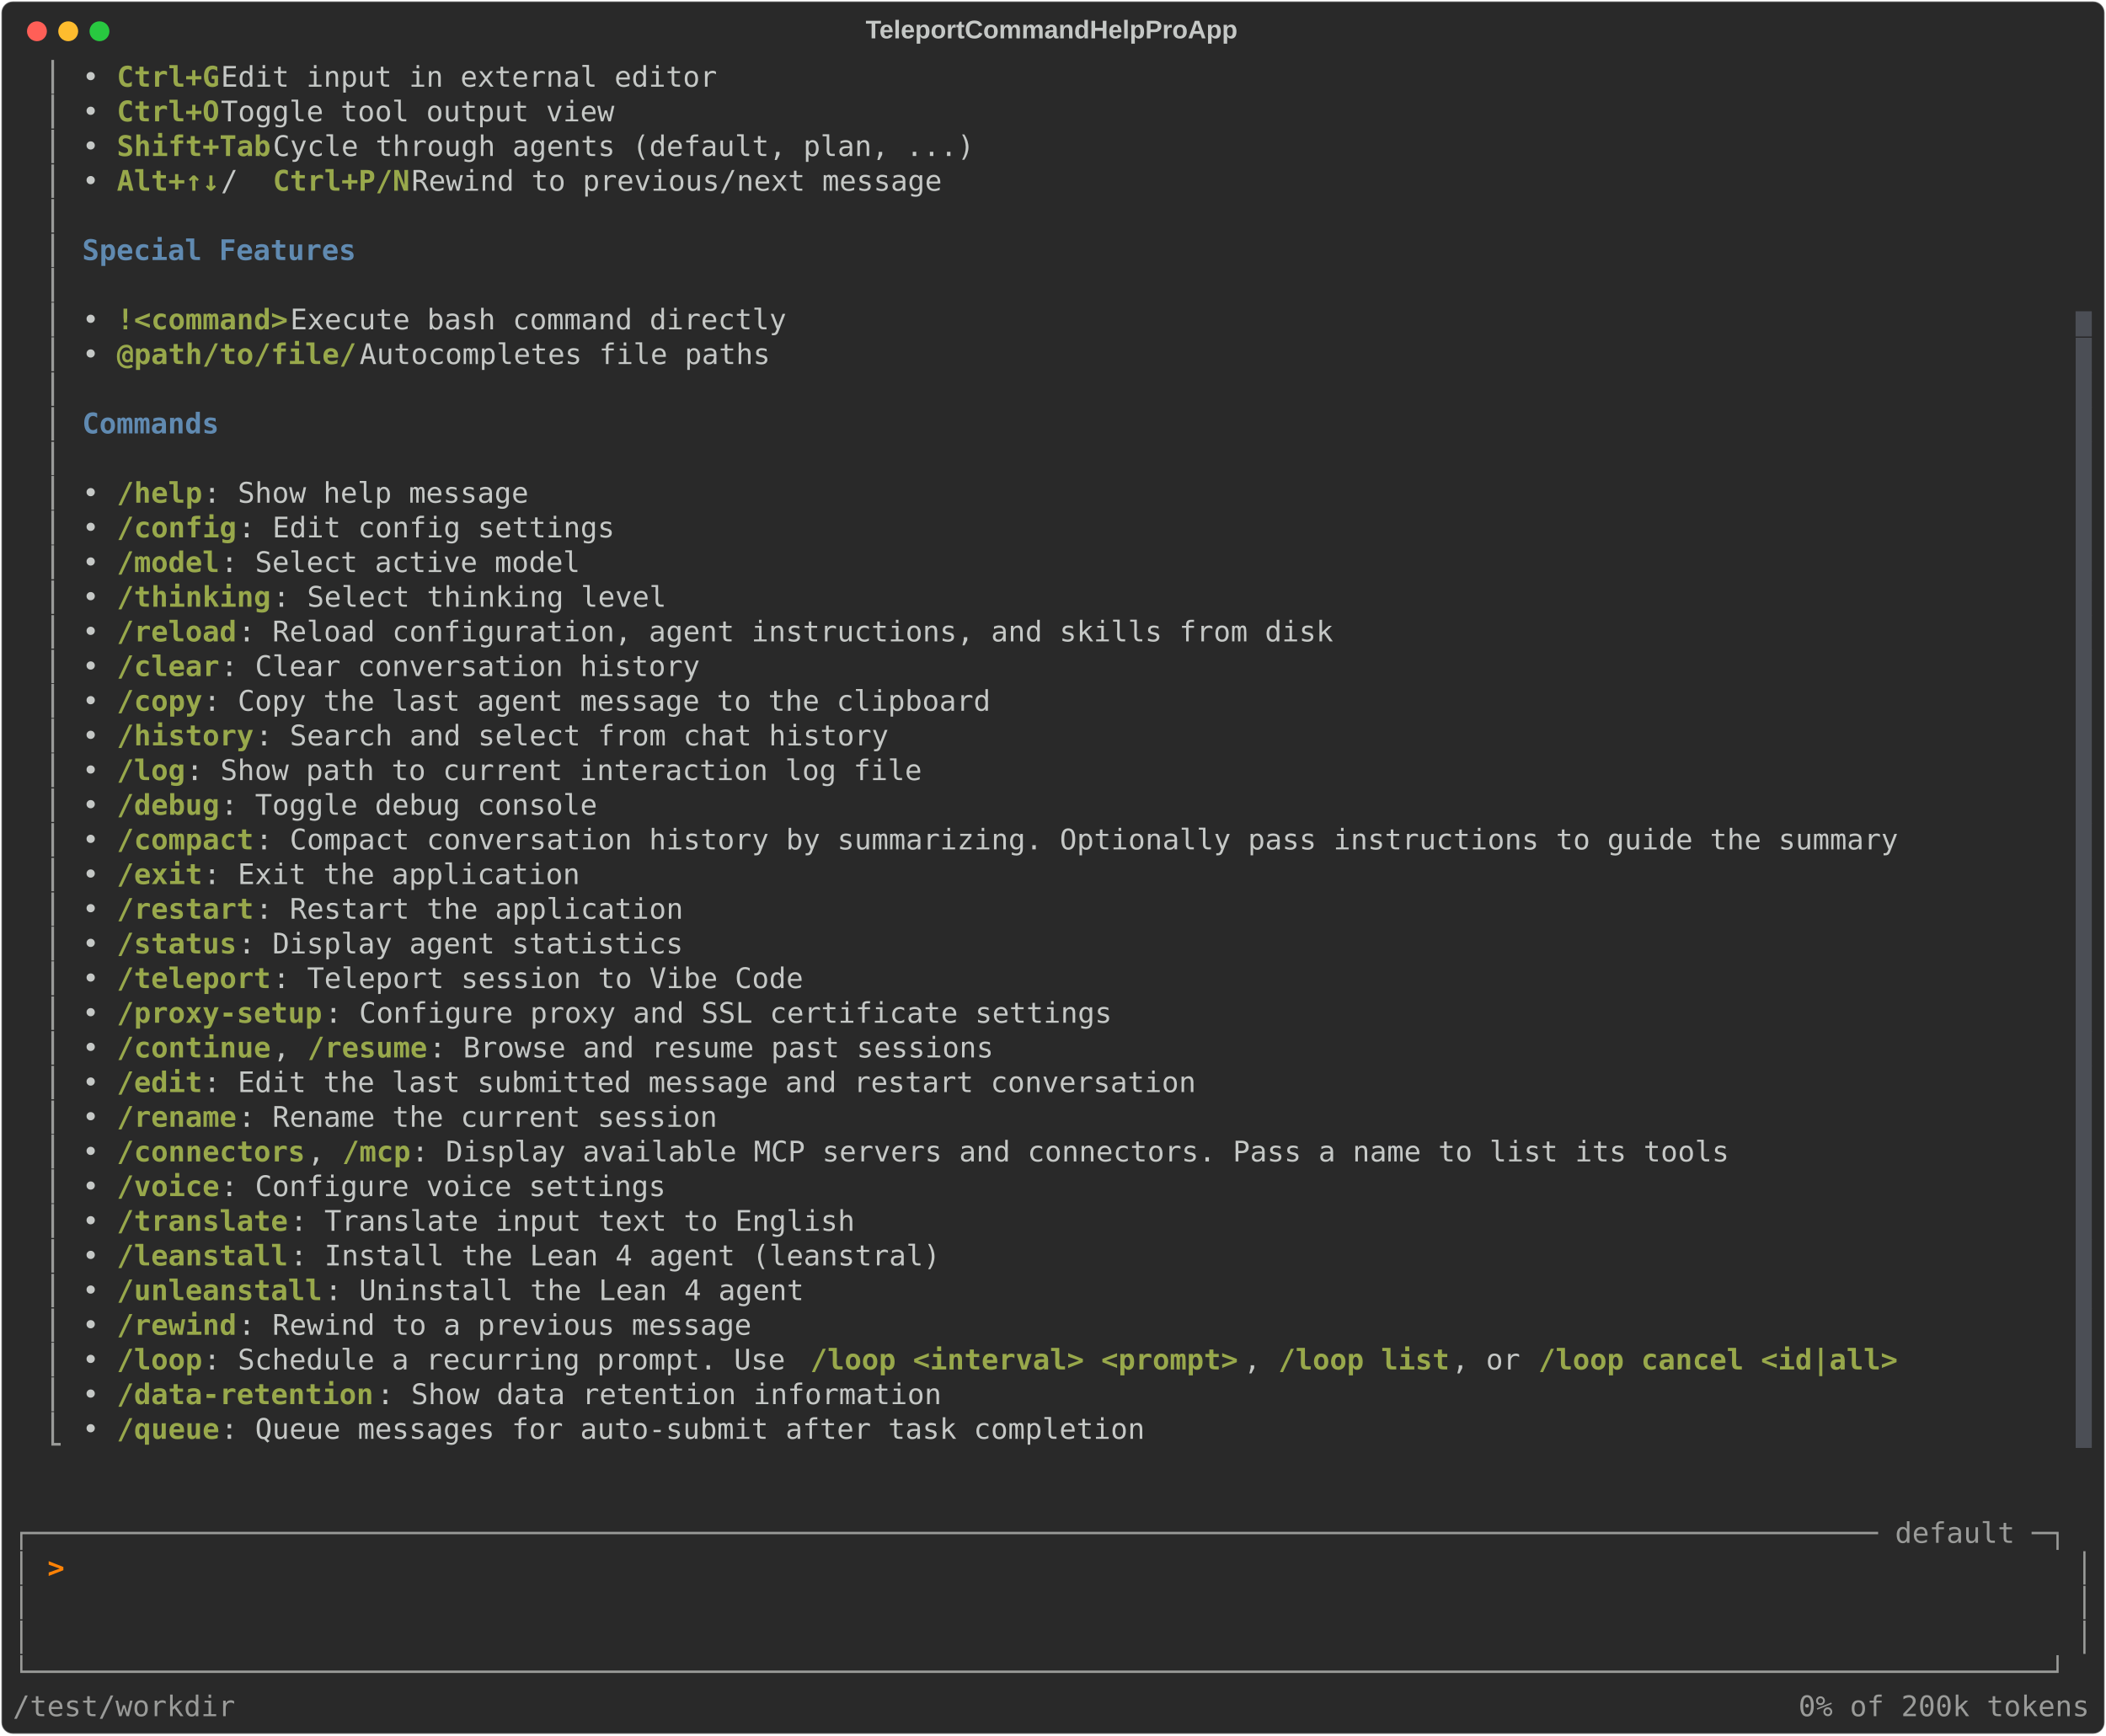
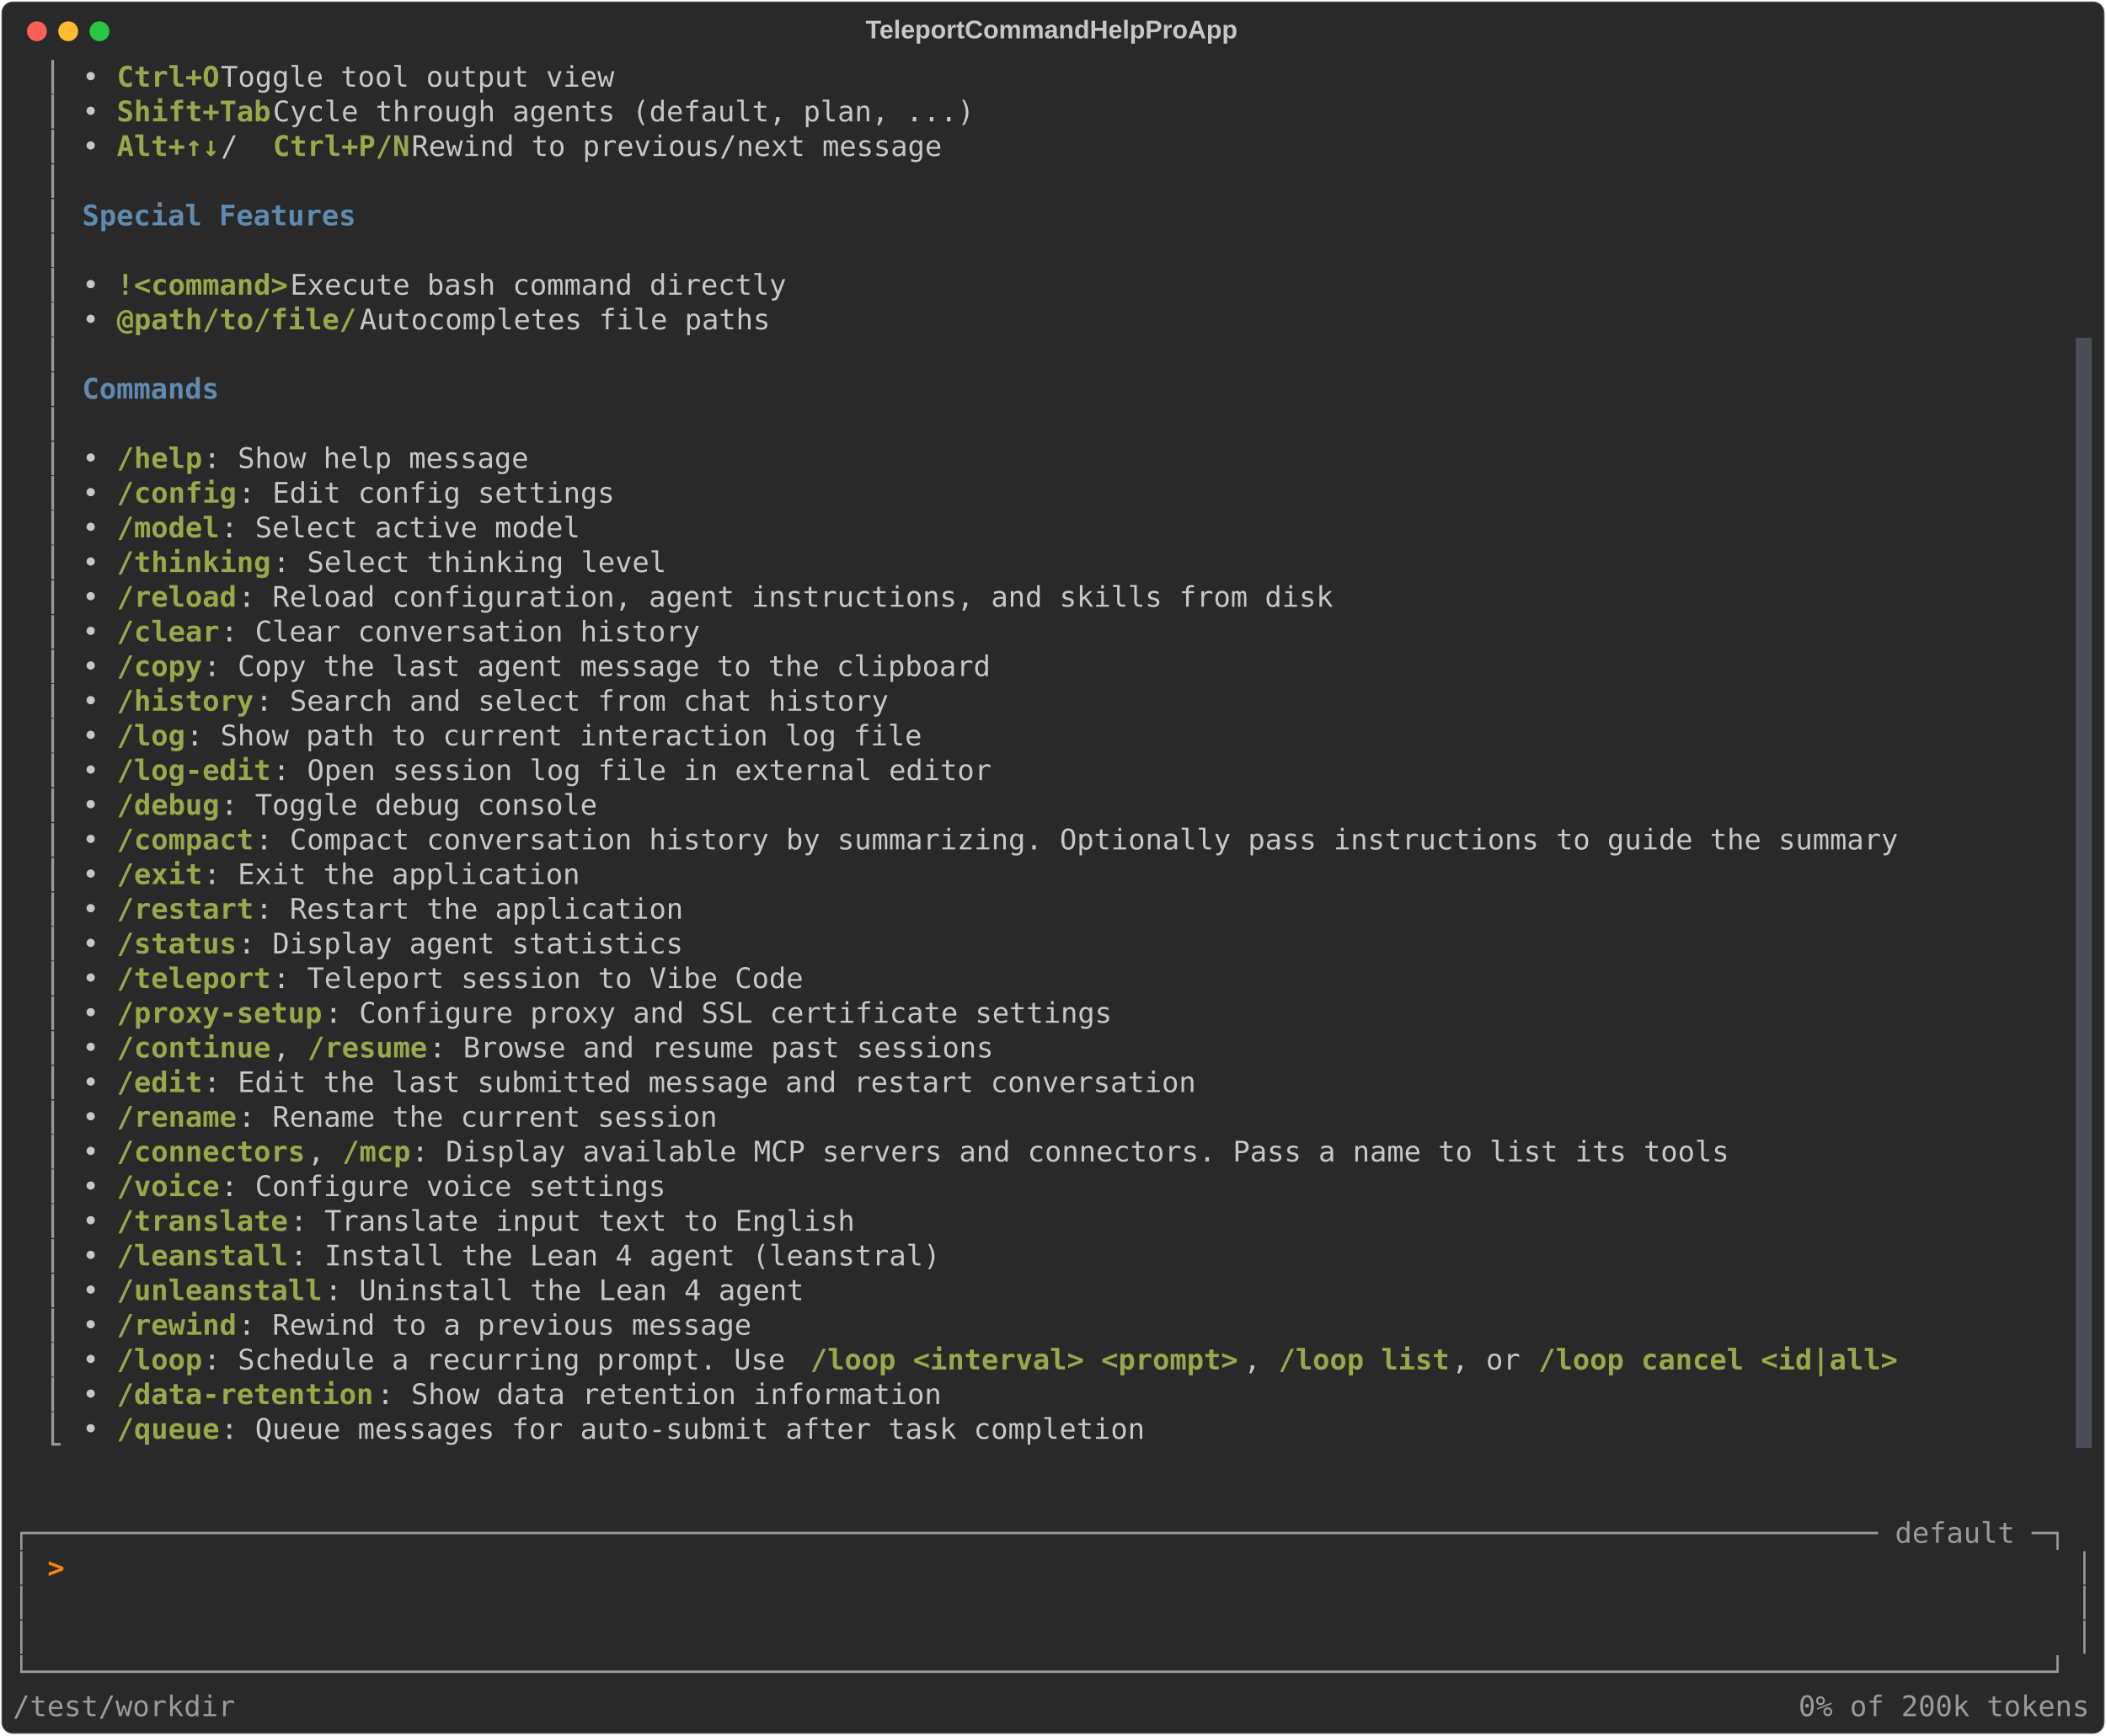
<svg xmlns="http://www.w3.org/2000/svg" class="rich-terminal" viewBox="0 0 1482 1221.2">
  <style>

    @font-face {
        font-family: "Fira Code";
        src: local("FiraCode-Regular"),
                url("https://cdnjs.cloudflare.com/ajax/libs/firacode/6.2.0/woff2/FiraCode-Regular.woff2") format("woff2"),
                url("https://cdnjs.cloudflare.com/ajax/libs/firacode/6.2.0/woff/FiraCode-Regular.woff") format("woff");
        font-style: normal;
        font-weight: 400;
    }
    @font-face {
        font-family: "Fira Code";
        src: local("FiraCode-Bold"),
                url("https://cdnjs.cloudflare.com/ajax/libs/firacode/6.2.0/woff2/FiraCode-Bold.woff2") format("woff2"),
                url("https://cdnjs.cloudflare.com/ajax/libs/firacode/6.2.0/woff/FiraCode-Bold.woff") format("woff");
        font-style: bold;
        font-weight: 700;
    }

    .terminal-matrix {
        font-family: Fira Code, monospace;
        font-size: 20px;
        line-height: 24.4px;
        font-variant-east-asian: full-width;
    }

    .terminal-title {
        font-size: 18px;
        font-weight: bold;
        font-family: arial;
    }

    .terminal-r1 { fill: #c5c8c6 }
.terminal-r2 { fill: #9a9b99 }
.terminal-r3 { fill: #98a84b;font-weight: bold }
.terminal-r4 { fill: #608ab1;font-weight: bold }
- .terminal-r5 { fill: #4b4e55 }
- .terminal-r6 { fill: #292929 }
- .terminal-r7 { fill: #ff8205;font-weight: bold }
+ .terminal-r5 { fill: #292929 }
+ .terminal-r6 { fill: #ff8205;font-weight: bold }
    </style>
  <defs>
    <clipPath id="terminal-clip-terminal">
      <rect x="0" y="0" width="1463.0" height="1170.2" />
    </clipPath>
    <clipPath id="terminal-line-0">
      <rect x="0" y="1.5" width="1464" height="24.65" />
    </clipPath>
    <clipPath id="terminal-line-1">
      <rect x="0" y="25.9" width="1464" height="24.65" />
    </clipPath>
    <clipPath id="terminal-line-2">
      <rect x="0" y="50.3" width="1464" height="24.65" />
    </clipPath>
    <clipPath id="terminal-line-3">
      <rect x="0" y="74.7" width="1464" height="24.65" />
    </clipPath>
    <clipPath id="terminal-line-4">
      <rect x="0" y="99.1" width="1464" height="24.65" />
    </clipPath>
    <clipPath id="terminal-line-5">
      <rect x="0" y="123.5" width="1464" height="24.65" />
    </clipPath>
    <clipPath id="terminal-line-6">
      <rect x="0" y="147.9" width="1464" height="24.65" />
    </clipPath>
    <clipPath id="terminal-line-7">
      <rect x="0" y="172.3" width="1464" height="24.65" />
    </clipPath>
    <clipPath id="terminal-line-8">
      <rect x="0" y="196.7" width="1464" height="24.65" />
    </clipPath>
    <clipPath id="terminal-line-9">
      <rect x="0" y="221.1" width="1464" height="24.65" />
    </clipPath>
    <clipPath id="terminal-line-10">
      <rect x="0" y="245.5" width="1464" height="24.65" />
    </clipPath>
    <clipPath id="terminal-line-11">
      <rect x="0" y="269.9" width="1464" height="24.65" />
    </clipPath>
    <clipPath id="terminal-line-12">
      <rect x="0" y="294.3" width="1464" height="24.65" />
    </clipPath>
    <clipPath id="terminal-line-13">
      <rect x="0" y="318.7" width="1464" height="24.65" />
    </clipPath>
    <clipPath id="terminal-line-14">
      <rect x="0" y="343.1" width="1464" height="24.65" />
    </clipPath>
    <clipPath id="terminal-line-15">
      <rect x="0" y="367.5" width="1464" height="24.65" />
    </clipPath>
    <clipPath id="terminal-line-16">
      <rect x="0" y="391.9" width="1464" height="24.65" />
    </clipPath>
    <clipPath id="terminal-line-17">
      <rect x="0" y="416.3" width="1464" height="24.65" />
    </clipPath>
    <clipPath id="terminal-line-18">
      <rect x="0" y="440.7" width="1464" height="24.65" />
    </clipPath>
    <clipPath id="terminal-line-19">
      <rect x="0" y="465.1" width="1464" height="24.65" />
    </clipPath>
    <clipPath id="terminal-line-20">
      <rect x="0" y="489.5" width="1464" height="24.65" />
    </clipPath>
    <clipPath id="terminal-line-21">
      <rect x="0" y="513.9" width="1464" height="24.65" />
    </clipPath>
    <clipPath id="terminal-line-22">
      <rect x="0" y="538.3" width="1464" height="24.65" />
    </clipPath>
    <clipPath id="terminal-line-23">
      <rect x="0" y="562.7" width="1464" height="24.65" />
    </clipPath>
    <clipPath id="terminal-line-24">
      <rect x="0" y="587.1" width="1464" height="24.65" />
    </clipPath>
    <clipPath id="terminal-line-25">
      <rect x="0" y="611.5" width="1464" height="24.65" />
    </clipPath>
    <clipPath id="terminal-line-26">
      <rect x="0" y="635.9" width="1464" height="24.65" />
    </clipPath>
    <clipPath id="terminal-line-27">
      <rect x="0" y="660.3" width="1464" height="24.65" />
    </clipPath>
    <clipPath id="terminal-line-28">
      <rect x="0" y="684.7" width="1464" height="24.65" />
    </clipPath>
    <clipPath id="terminal-line-29">
      <rect x="0" y="709.1" width="1464" height="24.65" />
    </clipPath>
    <clipPath id="terminal-line-30">
      <rect x="0" y="733.5" width="1464" height="24.65" />
    </clipPath>
    <clipPath id="terminal-line-31">
      <rect x="0" y="757.9" width="1464" height="24.65" />
    </clipPath>
    <clipPath id="terminal-line-32">
      <rect x="0" y="782.3" width="1464" height="24.65" />
    </clipPath>
    <clipPath id="terminal-line-33">
      <rect x="0" y="806.7" width="1464" height="24.65" />
    </clipPath>
    <clipPath id="terminal-line-34">
      <rect x="0" y="831.1" width="1464" height="24.65" />
    </clipPath>
    <clipPath id="terminal-line-35">
      <rect x="0" y="855.5" width="1464" height="24.65" />
    </clipPath>
    <clipPath id="terminal-line-36">
      <rect x="0" y="879.9" width="1464" height="24.65" />
    </clipPath>
    <clipPath id="terminal-line-37">
      <rect x="0" y="904.3" width="1464" height="24.65" />
    </clipPath>
    <clipPath id="terminal-line-38">
      <rect x="0" y="928.7" width="1464" height="24.65" />
    </clipPath>
    <clipPath id="terminal-line-39">
      <rect x="0" y="953.1" width="1464" height="24.65" />
    </clipPath>
    <clipPath id="terminal-line-40">
      <rect x="0" y="977.5" width="1464" height="24.65" />
    </clipPath>
    <clipPath id="terminal-line-41">
      <rect x="0" y="1001.9" width="1464" height="24.65" />
    </clipPath>
    <clipPath id="terminal-line-42">
      <rect x="0" y="1026.3" width="1464" height="24.65" />
    </clipPath>
    <clipPath id="terminal-line-43">
      <rect x="0" y="1050.7" width="1464" height="24.65" />
    </clipPath>
    <clipPath id="terminal-line-44">
      <rect x="0" y="1075.1" width="1464" height="24.65" />
    </clipPath>
    <clipPath id="terminal-line-45">
      <rect x="0" y="1099.5" width="1464" height="24.65" />
    </clipPath>
    <clipPath id="terminal-line-46">
      <rect x="0" y="1123.9" width="1464" height="24.65" />
    </clipPath>
  </defs>
  <rect fill="#292929" stroke="rgba(255,255,255,0.35)" stroke-width="1" x="1" y="1" width="1480" height="1219.2" rx="8" />
  <text class="terminal-title" fill="#c5c8c6" text-anchor="middle" x="740" y="27">TeleportCommandHelpProApp</text>
  <g transform="translate(26,22)">
    <circle cx="0" cy="0" r="7" fill="#ff5f57" />
    <circle cx="22" cy="0" r="7" fill="#febc2e" />
    <circle cx="44" cy="0" r="7" fill="#28c840" />
  </g>
  <g transform="translate(9, 41)" clip-path="url(#terminal-clip-terminal)">
    <rect fill="#4b4e55" x="1451.8" y="196.7" width="12.2" height="24.65" shape-rendering="crispEdges" />
    <rect fill="#4b4e55" x="1451.8" y="221.1" width="12.2" height="24.65" shape-rendering="crispEdges" />
    <rect fill="#4b4e55" x="1451.8" y="245.5" width="12.2" height="24.65" shape-rendering="crispEdges" />
    <rect fill="#4b4e55" x="1451.8" y="269.9" width="12.2" height="24.65" shape-rendering="crispEdges" />
    <rect fill="#4b4e55" x="1451.8" y="294.3" width="12.2" height="24.65" shape-rendering="crispEdges" />
    <rect fill="#4b4e55" x="1451.8" y="318.7" width="12.2" height="24.65" shape-rendering="crispEdges" />
    <rect fill="#4b4e55" x="1451.8" y="343.1" width="12.2" height="24.65" shape-rendering="crispEdges" />
    <rect fill="#4b4e55" x="1451.8" y="367.5" width="12.2" height="24.65" shape-rendering="crispEdges" />
    <rect fill="#4b4e55" x="1451.8" y="391.9" width="12.2" height="24.65" shape-rendering="crispEdges" />
    <rect fill="#4b4e55" x="1451.8" y="416.3" width="12.2" height="24.65" shape-rendering="crispEdges" />
    <rect fill="#4b4e55" x="1451.8" y="440.7" width="12.2" height="24.65" shape-rendering="crispEdges" />
    <rect fill="#4b4e55" x="1451.8" y="465.1" width="12.2" height="24.65" shape-rendering="crispEdges" />
    <rect fill="#4b4e55" x="1451.8" y="489.5" width="12.2" height="24.65" shape-rendering="crispEdges" />
    <rect fill="#4b4e55" x="1451.8" y="513.9" width="12.2" height="24.65" shape-rendering="crispEdges" />
    <rect fill="#4b4e55" x="1451.8" y="538.3" width="12.2" height="24.65" shape-rendering="crispEdges" />
    <rect fill="#4b4e55" x="1451.8" y="562.7" width="12.2" height="24.65" shape-rendering="crispEdges" />
    <rect fill="#4b4e55" x="1451.8" y="587.1" width="12.2" height="24.65" shape-rendering="crispEdges" />
    <rect fill="#4b4e55" x="1451.8" y="611.5" width="12.2" height="24.65" shape-rendering="crispEdges" />
    <rect fill="#4b4e55" x="1451.8" y="635.9" width="12.2" height="24.65" shape-rendering="crispEdges" />
    <rect fill="#4b4e55" x="1451.8" y="660.3" width="12.2" height="24.65" shape-rendering="crispEdges" />
    <rect fill="#4b4e55" x="1451.8" y="684.7" width="12.2" height="24.65" shape-rendering="crispEdges" />
    <rect fill="#4b4e55" x="1451.8" y="709.1" width="12.2" height="24.65" shape-rendering="crispEdges" />
    <rect fill="#4b4e55" x="1451.8" y="733.5" width="12.2" height="24.65" shape-rendering="crispEdges" />
    <rect fill="#4b4e55" x="1451.8" y="757.9" width="12.2" height="24.65" shape-rendering="crispEdges" />
    <rect fill="#4b4e55" x="1451.8" y="782.3" width="12.2" height="24.65" shape-rendering="crispEdges" />
    <rect fill="#4b4e55" x="1451.8" y="806.7" width="12.2" height="24.65" shape-rendering="crispEdges" />
    <rect fill="#4b4e55" x="1451.8" y="831.1" width="12.2" height="24.65" shape-rendering="crispEdges" />
    <rect fill="#4b4e55" x="1451.8" y="855.5" width="12.2" height="24.65" shape-rendering="crispEdges" />
    <rect fill="#4b4e55" x="1451.8" y="879.9" width="12.2" height="24.65" shape-rendering="crispEdges" />
    <rect fill="#4b4e55" x="1451.8" y="904.3" width="12.2" height="24.65" shape-rendering="crispEdges" />
    <rect fill="#4b4e55" x="1451.8" y="928.7" width="12.2" height="24.65" shape-rendering="crispEdges" />
    <rect fill="#4b4e55" x="1451.8" y="953.1" width="12.2" height="24.65" shape-rendering="crispEdges" />
    <g class="terminal-matrix">
      <text class="terminal-r2" x="24.4" y="20" textLength="12.2" clip-path="url(#terminal-line-0)">⎢</text>
      <text class="terminal-r1" x="48.8" y="20" textLength="24.4" clip-path="url(#terminal-line-0)">• </text>
-       <text class="terminal-r3" x="73.2" y="20" textLength="73.2" clip-path="url(#terminal-line-0)">Ctrl+G</text>
-       <text class="terminal-r1" x="146.4" y="20" textLength="366" clip-path="url(#terminal-line-0)"> Edit input in external editor</text>
+       <text class="terminal-r3" x="73.2" y="20" textLength="73.2" clip-path="url(#terminal-line-0)">Ctrl+O</text>
+       <text class="terminal-r1" x="146.4" y="20" textLength="292.8" clip-path="url(#terminal-line-0)"> Toggle tool output view</text>
      <text class="terminal-r1" x="1464" y="20" textLength="12.2" clip-path="url(#terminal-line-0)">
</text>
      <text class="terminal-r2" x="24.4" y="44.4" textLength="12.2" clip-path="url(#terminal-line-1)">⎢</text>
      <text class="terminal-r1" x="48.8" y="44.4" textLength="24.4" clip-path="url(#terminal-line-1)">• </text>
-       <text class="terminal-r3" x="73.2" y="44.4" textLength="73.2" clip-path="url(#terminal-line-1)">Ctrl+O</text>
-       <text class="terminal-r1" x="146.4" y="44.4" textLength="292.8" clip-path="url(#terminal-line-1)"> Toggle tool output view</text>
+       <text class="terminal-r3" x="73.2" y="44.4" textLength="109.8" clip-path="url(#terminal-line-1)">Shift+Tab</text>
+       <text class="terminal-r1" x="183" y="44.4" textLength="512.4" clip-path="url(#terminal-line-1)"> Cycle through agents (default, plan, ...)</text>
      <text class="terminal-r1" x="1464" y="44.4" textLength="12.2" clip-path="url(#terminal-line-1)">
</text>
      <text class="terminal-r2" x="24.4" y="68.8" textLength="12.2" clip-path="url(#terminal-line-2)">⎢</text>
      <text class="terminal-r1" x="48.8" y="68.8" textLength="24.4" clip-path="url(#terminal-line-2)">• </text>
-       <text class="terminal-r3" x="73.2" y="68.8" textLength="109.8" clip-path="url(#terminal-line-2)">Shift+Tab</text>
-       <text class="terminal-r1" x="183" y="68.8" textLength="512.4" clip-path="url(#terminal-line-2)"> Cycle through agents (default, plan, ...)</text>
+       <text class="terminal-r3" x="73.2" y="68.8" textLength="73.2" clip-path="url(#terminal-line-2)">Alt+↑↓</text>
+       <text class="terminal-r1" x="146.4" y="68.8" textLength="36.6" clip-path="url(#terminal-line-2)"> / </text>
+       <text class="terminal-r3" x="183" y="68.8" textLength="97.6" clip-path="url(#terminal-line-2)">Ctrl+P/N</text>
+       <text class="terminal-r1" x="280.6" y="68.8" textLength="390.4" clip-path="url(#terminal-line-2)"> Rewind to previous/next message</text>
      <text class="terminal-r1" x="1464" y="68.8" textLength="12.2" clip-path="url(#terminal-line-2)">
</text>
      <text class="terminal-r2" x="24.4" y="93.2" textLength="12.2" clip-path="url(#terminal-line-3)">⎢</text>
-       <text class="terminal-r1" x="48.8" y="93.2" textLength="24.4" clip-path="url(#terminal-line-3)">• </text>
-       <text class="terminal-r3" x="73.2" y="93.2" textLength="73.2" clip-path="url(#terminal-line-3)">Alt+↑↓</text>
-       <text class="terminal-r1" x="146.4" y="93.2" textLength="36.6" clip-path="url(#terminal-line-3)"> / </text>
-       <text class="terminal-r3" x="183" y="93.2" textLength="97.6" clip-path="url(#terminal-line-3)">Ctrl+P/N</text>
-       <text class="terminal-r1" x="280.6" y="93.2" textLength="390.4" clip-path="url(#terminal-line-3)"> Rewind to previous/next message</text>
      <text class="terminal-r1" x="1464" y="93.2" textLength="12.2" clip-path="url(#terminal-line-3)">
</text>
      <text class="terminal-r2" x="24.4" y="117.6" textLength="12.2" clip-path="url(#terminal-line-4)">⎢</text>
+       <text class="terminal-r4" x="48.8" y="117.6" textLength="195.2" clip-path="url(#terminal-line-4)">Special Features</text>
      <text class="terminal-r1" x="1464" y="117.6" textLength="12.2" clip-path="url(#terminal-line-4)">
</text>
      <text class="terminal-r2" x="24.4" y="142" textLength="12.2" clip-path="url(#terminal-line-5)">⎢</text>
-       <text class="terminal-r4" x="48.8" y="142" textLength="195.2" clip-path="url(#terminal-line-5)">Special Features</text>
      <text class="terminal-r1" x="1464" y="142" textLength="12.2" clip-path="url(#terminal-line-5)">
</text>
      <text class="terminal-r2" x="24.4" y="166.4" textLength="12.2" clip-path="url(#terminal-line-6)">⎢</text>
+       <text class="terminal-r1" x="48.8" y="166.4" textLength="24.4" clip-path="url(#terminal-line-6)">• </text>
+       <text class="terminal-r3" x="73.2" y="166.4" textLength="122" clip-path="url(#terminal-line-6)">!&lt;command&gt;</text>
+       <text class="terminal-r1" x="195.2" y="166.4" textLength="366" clip-path="url(#terminal-line-6)"> Execute bash command directly</text>
      <text class="terminal-r1" x="1464" y="166.4" textLength="12.2" clip-path="url(#terminal-line-6)">
</text>
      <text class="terminal-r2" x="24.4" y="190.8" textLength="12.2" clip-path="url(#terminal-line-7)">⎢</text>
      <text class="terminal-r1" x="48.8" y="190.8" textLength="24.4" clip-path="url(#terminal-line-7)">• </text>
-       <text class="terminal-r3" x="73.2" y="190.8" textLength="122" clip-path="url(#terminal-line-7)">!&lt;command&gt;</text>
-       <text class="terminal-r1" x="195.2" y="190.8" textLength="366" clip-path="url(#terminal-line-7)"> Execute bash command directly</text>
-       <text class="terminal-r5" x="1451.8" y="190.8" textLength="12.2" clip-path="url(#terminal-line-7)">▆</text>
+       <text class="terminal-r3" x="73.2" y="190.8" textLength="170.8" clip-path="url(#terminal-line-7)">@path/to/file/</text>
+       <text class="terminal-r1" x="244" y="190.8" textLength="305" clip-path="url(#terminal-line-7)"> Autocompletes file paths</text>
      <text class="terminal-r1" x="1464" y="190.8" textLength="12.2" clip-path="url(#terminal-line-7)">
</text>
      <text class="terminal-r2" x="24.4" y="215.2" textLength="12.2" clip-path="url(#terminal-line-8)">⎢</text>
-       <text class="terminal-r1" x="48.8" y="215.2" textLength="24.4" clip-path="url(#terminal-line-8)">• </text>
-       <text class="terminal-r3" x="73.2" y="215.2" textLength="170.8" clip-path="url(#terminal-line-8)">@path/to/file/</text>
-       <text class="terminal-r1" x="244" y="215.2" textLength="305" clip-path="url(#terminal-line-8)"> Autocompletes file paths</text>
      <text class="terminal-r1" x="1464" y="215.2" textLength="12.2" clip-path="url(#terminal-line-8)">
</text>
      <text class="terminal-r2" x="24.4" y="239.6" textLength="12.2" clip-path="url(#terminal-line-9)">⎢</text>
+       <text class="terminal-r4" x="48.8" y="239.6" textLength="97.6" clip-path="url(#terminal-line-9)">Commands</text>
      <text class="terminal-r1" x="1464" y="239.6" textLength="12.2" clip-path="url(#terminal-line-9)">
</text>
      <text class="terminal-r2" x="24.4" y="264" textLength="12.2" clip-path="url(#terminal-line-10)">⎢</text>
-       <text class="terminal-r4" x="48.8" y="264" textLength="97.6" clip-path="url(#terminal-line-10)">Commands</text>
      <text class="terminal-r1" x="1464" y="264" textLength="12.2" clip-path="url(#terminal-line-10)">
</text>
      <text class="terminal-r2" x="24.4" y="288.4" textLength="12.2" clip-path="url(#terminal-line-11)">⎢</text>
+       <text class="terminal-r1" x="48.8" y="288.4" textLength="24.4" clip-path="url(#terminal-line-11)">• </text>
+       <text class="terminal-r3" x="73.2" y="288.4" textLength="61" clip-path="url(#terminal-line-11)">/help</text>
+       <text class="terminal-r1" x="134.2" y="288.4" textLength="231.8" clip-path="url(#terminal-line-11)">: Show help message</text>
      <text class="terminal-r1" x="1464" y="288.4" textLength="12.2" clip-path="url(#terminal-line-11)">
</text>
      <text class="terminal-r2" x="24.4" y="312.8" textLength="12.2" clip-path="url(#terminal-line-12)">⎢</text>
      <text class="terminal-r1" x="48.8" y="312.8" textLength="24.4" clip-path="url(#terminal-line-12)">• </text>
-       <text class="terminal-r3" x="73.2" y="312.8" textLength="61" clip-path="url(#terminal-line-12)">/help</text>
-       <text class="terminal-r1" x="134.2" y="312.8" textLength="231.8" clip-path="url(#terminal-line-12)">: Show help message</text>
+       <text class="terminal-r3" x="73.2" y="312.8" textLength="85.4" clip-path="url(#terminal-line-12)">/config</text>
+       <text class="terminal-r1" x="158.6" y="312.8" textLength="268.4" clip-path="url(#terminal-line-12)">: Edit config settings</text>
      <text class="terminal-r1" x="1464" y="312.8" textLength="12.2" clip-path="url(#terminal-line-12)">
</text>
      <text class="terminal-r2" x="24.4" y="337.2" textLength="12.2" clip-path="url(#terminal-line-13)">⎢</text>
      <text class="terminal-r1" x="48.8" y="337.2" textLength="24.4" clip-path="url(#terminal-line-13)">• </text>
-       <text class="terminal-r3" x="73.2" y="337.2" textLength="85.4" clip-path="url(#terminal-line-13)">/config</text>
-       <text class="terminal-r1" x="158.6" y="337.2" textLength="268.4" clip-path="url(#terminal-line-13)">: Edit config settings</text>
+       <text class="terminal-r3" x="73.2" y="337.2" textLength="73.2" clip-path="url(#terminal-line-13)">/model</text>
+       <text class="terminal-r1" x="146.4" y="337.2" textLength="256.2" clip-path="url(#terminal-line-13)">: Select active model</text>
      <text class="terminal-r1" x="1464" y="337.2" textLength="12.2" clip-path="url(#terminal-line-13)">
</text>
      <text class="terminal-r2" x="24.4" y="361.6" textLength="12.2" clip-path="url(#terminal-line-14)">⎢</text>
      <text class="terminal-r1" x="48.8" y="361.6" textLength="24.4" clip-path="url(#terminal-line-14)">• </text>
-       <text class="terminal-r3" x="73.2" y="361.6" textLength="73.2" clip-path="url(#terminal-line-14)">/model</text>
-       <text class="terminal-r1" x="146.4" y="361.6" textLength="256.2" clip-path="url(#terminal-line-14)">: Select active model</text>
+       <text class="terminal-r3" x="73.2" y="361.6" textLength="109.8" clip-path="url(#terminal-line-14)">/thinking</text>
+       <text class="terminal-r1" x="183" y="361.6" textLength="280.6" clip-path="url(#terminal-line-14)">: Select thinking level</text>
      <text class="terminal-r1" x="1464" y="361.6" textLength="12.2" clip-path="url(#terminal-line-14)">
</text>
      <text class="terminal-r2" x="24.4" y="386" textLength="12.2" clip-path="url(#terminal-line-15)">⎢</text>
      <text class="terminal-r1" x="48.8" y="386" textLength="24.4" clip-path="url(#terminal-line-15)">• </text>
-       <text class="terminal-r3" x="73.2" y="386" textLength="109.8" clip-path="url(#terminal-line-15)">/thinking</text>
-       <text class="terminal-r1" x="183" y="386" textLength="280.6" clip-path="url(#terminal-line-15)">: Select thinking level</text>
+       <text class="terminal-r3" x="73.2" y="386" textLength="85.4" clip-path="url(#terminal-line-15)">/reload</text>
+       <text class="terminal-r1" x="158.6" y="386" textLength="780.8" clip-path="url(#terminal-line-15)">: Reload configuration, agent instructions, and skills from disk</text>
      <text class="terminal-r1" x="1464" y="386" textLength="12.2" clip-path="url(#terminal-line-15)">
</text>
      <text class="terminal-r2" x="24.4" y="410.4" textLength="12.2" clip-path="url(#terminal-line-16)">⎢</text>
      <text class="terminal-r1" x="48.8" y="410.4" textLength="24.4" clip-path="url(#terminal-line-16)">• </text>
-       <text class="terminal-r3" x="73.2" y="410.4" textLength="85.4" clip-path="url(#terminal-line-16)">/reload</text>
-       <text class="terminal-r1" x="158.6" y="410.4" textLength="780.8" clip-path="url(#terminal-line-16)">: Reload configuration, agent instructions, and skills from disk</text>
+       <text class="terminal-r3" x="73.2" y="410.4" textLength="73.2" clip-path="url(#terminal-line-16)">/clear</text>
+       <text class="terminal-r1" x="146.4" y="410.4" textLength="341.6" clip-path="url(#terminal-line-16)">: Clear conversation history</text>
      <text class="terminal-r1" x="1464" y="410.4" textLength="12.2" clip-path="url(#terminal-line-16)">
</text>
      <text class="terminal-r2" x="24.4" y="434.8" textLength="12.2" clip-path="url(#terminal-line-17)">⎢</text>
      <text class="terminal-r1" x="48.8" y="434.8" textLength="24.4" clip-path="url(#terminal-line-17)">• </text>
-       <text class="terminal-r3" x="73.2" y="434.8" textLength="73.2" clip-path="url(#terminal-line-17)">/clear</text>
-       <text class="terminal-r1" x="146.4" y="434.8" textLength="341.6" clip-path="url(#terminal-line-17)">: Clear conversation history</text>
+       <text class="terminal-r3" x="73.2" y="434.8" textLength="61" clip-path="url(#terminal-line-17)">/copy</text>
+       <text class="terminal-r1" x="134.2" y="434.8" textLength="561.2" clip-path="url(#terminal-line-17)">: Copy the last agent message to the clipboard</text>
      <text class="terminal-r1" x="1464" y="434.8" textLength="12.2" clip-path="url(#terminal-line-17)">
</text>
      <text class="terminal-r2" x="24.4" y="459.2" textLength="12.2" clip-path="url(#terminal-line-18)">⎢</text>
      <text class="terminal-r1" x="48.8" y="459.2" textLength="24.4" clip-path="url(#terminal-line-18)">• </text>
-       <text class="terminal-r3" x="73.2" y="459.2" textLength="61" clip-path="url(#terminal-line-18)">/copy</text>
-       <text class="terminal-r1" x="134.2" y="459.2" textLength="561.2" clip-path="url(#terminal-line-18)">: Copy the last agent message to the clipboard</text>
+       <text class="terminal-r3" x="73.2" y="459.2" textLength="97.6" clip-path="url(#terminal-line-18)">/history</text>
+       <text class="terminal-r1" x="170.8" y="459.2" textLength="451.4" clip-path="url(#terminal-line-18)">: Search and select from chat history</text>
      <text class="terminal-r1" x="1464" y="459.2" textLength="12.2" clip-path="url(#terminal-line-18)">
</text>
      <text class="terminal-r2" x="24.4" y="483.6" textLength="12.2" clip-path="url(#terminal-line-19)">⎢</text>
      <text class="terminal-r1" x="48.8" y="483.6" textLength="24.4" clip-path="url(#terminal-line-19)">• </text>
-       <text class="terminal-r3" x="73.2" y="483.6" textLength="97.6" clip-path="url(#terminal-line-19)">/history</text>
-       <text class="terminal-r1" x="170.8" y="483.6" textLength="451.4" clip-path="url(#terminal-line-19)">: Search and select from chat history</text>
+       <text class="terminal-r3" x="73.2" y="483.6" textLength="48.8" clip-path="url(#terminal-line-19)">/log</text>
+       <text class="terminal-r1" x="122" y="483.6" textLength="524.6" clip-path="url(#terminal-line-19)">: Show path to current interaction log file</text>
      <text class="terminal-r1" x="1464" y="483.6" textLength="12.2" clip-path="url(#terminal-line-19)">
</text>
      <text class="terminal-r2" x="24.4" y="508" textLength="12.2" clip-path="url(#terminal-line-20)">⎢</text>
      <text class="terminal-r1" x="48.8" y="508" textLength="24.4" clip-path="url(#terminal-line-20)">• </text>
-       <text class="terminal-r3" x="73.2" y="508" textLength="48.8" clip-path="url(#terminal-line-20)">/log</text>
-       <text class="terminal-r1" x="122" y="508" textLength="524.6" clip-path="url(#terminal-line-20)">: Show path to current interaction log file</text>
+       <text class="terminal-r3" x="73.2" y="508" textLength="109.8" clip-path="url(#terminal-line-20)">/log-edit</text>
+       <text class="terminal-r1" x="183" y="508" textLength="512.4" clip-path="url(#terminal-line-20)">: Open session log file in external editor</text>
      <text class="terminal-r1" x="1464" y="508" textLength="12.2" clip-path="url(#terminal-line-20)">
</text>
      <text class="terminal-r2" x="24.4" y="532.4" textLength="12.2" clip-path="url(#terminal-line-21)">⎢</text>
      <text class="terminal-r1" x="48.8" y="532.4" textLength="24.4" clip-path="url(#terminal-line-21)">• </text>
      <text class="terminal-r3" x="73.2" y="532.4" textLength="73.2" clip-path="url(#terminal-line-21)">/debug</text>
      <text class="terminal-r1" x="146.4" y="532.4" textLength="268.4" clip-path="url(#terminal-line-21)">: Toggle debug console</text>
      <text class="terminal-r1" x="1464" y="532.4" textLength="12.2" clip-path="url(#terminal-line-21)">
</text>
      <text class="terminal-r2" x="24.4" y="556.8" textLength="12.2" clip-path="url(#terminal-line-22)">⎢</text>
      <text class="terminal-r1" x="48.8" y="556.8" textLength="24.4" clip-path="url(#terminal-line-22)">• </text>
      <text class="terminal-r3" x="73.2" y="556.8" textLength="97.6" clip-path="url(#terminal-line-22)">/compact</text>
      <text class="terminal-r1" x="170.8" y="556.8" textLength="1171.2" clip-path="url(#terminal-line-22)">: Compact conversation history by summarizing. Optionally pass instructions to guide the summary</text>
      <text class="terminal-r1" x="1464" y="556.8" textLength="12.2" clip-path="url(#terminal-line-22)">
</text>
      <text class="terminal-r2" x="24.4" y="581.2" textLength="12.2" clip-path="url(#terminal-line-23)">⎢</text>
      <text class="terminal-r1" x="48.8" y="581.2" textLength="24.4" clip-path="url(#terminal-line-23)">• </text>
      <text class="terminal-r3" x="73.2" y="581.2" textLength="61" clip-path="url(#terminal-line-23)">/exit</text>
      <text class="terminal-r1" x="134.2" y="581.2" textLength="268.4" clip-path="url(#terminal-line-23)">: Exit the application</text>
      <text class="terminal-r1" x="1464" y="581.2" textLength="12.2" clip-path="url(#terminal-line-23)">
</text>
      <text class="terminal-r2" x="24.4" y="605.6" textLength="12.2" clip-path="url(#terminal-line-24)">⎢</text>
      <text class="terminal-r1" x="48.8" y="605.6" textLength="24.4" clip-path="url(#terminal-line-24)">• </text>
      <text class="terminal-r3" x="73.2" y="605.6" textLength="97.6" clip-path="url(#terminal-line-24)">/restart</text>
      <text class="terminal-r1" x="170.8" y="605.6" textLength="305" clip-path="url(#terminal-line-24)">: Restart the application</text>
      <text class="terminal-r1" x="1464" y="605.6" textLength="12.2" clip-path="url(#terminal-line-24)">
</text>
      <text class="terminal-r2" x="24.4" y="630" textLength="12.2" clip-path="url(#terminal-line-25)">⎢</text>
      <text class="terminal-r1" x="48.8" y="630" textLength="24.4" clip-path="url(#terminal-line-25)">• </text>
      <text class="terminal-r3" x="73.2" y="630" textLength="85.4" clip-path="url(#terminal-line-25)">/status</text>
      <text class="terminal-r1" x="158.6" y="630" textLength="317.2" clip-path="url(#terminal-line-25)">: Display agent statistics</text>
      <text class="terminal-r1" x="1464" y="630" textLength="12.2" clip-path="url(#terminal-line-25)">
</text>
      <text class="terminal-r2" x="24.4" y="654.4" textLength="12.2" clip-path="url(#terminal-line-26)">⎢</text>
      <text class="terminal-r1" x="48.8" y="654.4" textLength="24.4" clip-path="url(#terminal-line-26)">• </text>
      <text class="terminal-r3" x="73.2" y="654.4" textLength="109.8" clip-path="url(#terminal-line-26)">/teleport</text>
      <text class="terminal-r1" x="183" y="654.4" textLength="378.2" clip-path="url(#terminal-line-26)">: Teleport session to Vibe Code</text>
      <text class="terminal-r1" x="1464" y="654.4" textLength="12.2" clip-path="url(#terminal-line-26)">
</text>
      <text class="terminal-r2" x="24.4" y="678.8" textLength="12.2" clip-path="url(#terminal-line-27)">⎢</text>
      <text class="terminal-r1" x="48.8" y="678.8" textLength="24.4" clip-path="url(#terminal-line-27)">• </text>
      <text class="terminal-r3" x="73.2" y="678.8" textLength="146.4" clip-path="url(#terminal-line-27)">/proxy-setup</text>
      <text class="terminal-r1" x="219.6" y="678.8" textLength="561.2" clip-path="url(#terminal-line-27)">: Configure proxy and SSL certificate settings</text>
      <text class="terminal-r1" x="1464" y="678.8" textLength="12.2" clip-path="url(#terminal-line-27)">
</text>
      <text class="terminal-r2" x="24.4" y="703.2" textLength="12.2" clip-path="url(#terminal-line-28)">⎢</text>
      <text class="terminal-r1" x="48.8" y="703.2" textLength="24.4" clip-path="url(#terminal-line-28)">• </text>
      <text class="terminal-r3" x="73.2" y="703.2" textLength="109.8" clip-path="url(#terminal-line-28)">/continue</text>
      <text class="terminal-r1" x="183" y="703.2" textLength="24.4" clip-path="url(#terminal-line-28)">, </text>
      <text class="terminal-r3" x="207.4" y="703.2" textLength="85.4" clip-path="url(#terminal-line-28)">/resume</text>
      <text class="terminal-r1" x="292.8" y="703.2" textLength="402.6" clip-path="url(#terminal-line-28)">: Browse and resume past sessions</text>
      <text class="terminal-r1" x="1464" y="703.2" textLength="12.2" clip-path="url(#terminal-line-28)">
</text>
      <text class="terminal-r2" x="24.4" y="727.6" textLength="12.2" clip-path="url(#terminal-line-29)">⎢</text>
      <text class="terminal-r1" x="48.8" y="727.6" textLength="24.4" clip-path="url(#terminal-line-29)">• </text>
      <text class="terminal-r3" x="73.2" y="727.6" textLength="61" clip-path="url(#terminal-line-29)">/edit</text>
      <text class="terminal-r1" x="134.2" y="727.6" textLength="707.6" clip-path="url(#terminal-line-29)">: Edit the last submitted message and restart conversation</text>
      <text class="terminal-r1" x="1464" y="727.6" textLength="12.2" clip-path="url(#terminal-line-29)">
</text>
      <text class="terminal-r2" x="24.4" y="752" textLength="12.2" clip-path="url(#terminal-line-30)">⎢</text>
      <text class="terminal-r1" x="48.8" y="752" textLength="24.4" clip-path="url(#terminal-line-30)">• </text>
      <text class="terminal-r3" x="73.2" y="752" textLength="85.4" clip-path="url(#terminal-line-30)">/rename</text>
      <text class="terminal-r1" x="158.6" y="752" textLength="341.6" clip-path="url(#terminal-line-30)">: Rename the current session</text>
      <text class="terminal-r1" x="1464" y="752" textLength="12.2" clip-path="url(#terminal-line-30)">
</text>
      <text class="terminal-r2" x="24.4" y="776.4" textLength="12.2" clip-path="url(#terminal-line-31)">⎢</text>
      <text class="terminal-r1" x="48.8" y="776.4" textLength="24.4" clip-path="url(#terminal-line-31)">• </text>
      <text class="terminal-r3" x="73.2" y="776.4" textLength="134.2" clip-path="url(#terminal-line-31)">/connectors</text>
      <text class="terminal-r1" x="207.4" y="776.4" textLength="24.4" clip-path="url(#terminal-line-31)">, </text>
      <text class="terminal-r3" x="231.8" y="776.4" textLength="48.8" clip-path="url(#terminal-line-31)">/mcp</text>
      <text class="terminal-r1" x="280.6" y="776.4" textLength="939.4" clip-path="url(#terminal-line-31)">: Display available MCP servers and connectors. Pass a name to list its tools</text>
      <text class="terminal-r1" x="1464" y="776.4" textLength="12.2" clip-path="url(#terminal-line-31)">
</text>
      <text class="terminal-r2" x="24.4" y="800.8" textLength="12.2" clip-path="url(#terminal-line-32)">⎢</text>
      <text class="terminal-r1" x="48.8" y="800.8" textLength="24.4" clip-path="url(#terminal-line-32)">• </text>
      <text class="terminal-r3" x="73.2" y="800.8" textLength="73.2" clip-path="url(#terminal-line-32)">/voice</text>
      <text class="terminal-r1" x="146.4" y="800.8" textLength="317.2" clip-path="url(#terminal-line-32)">: Configure voice settings</text>
      <text class="terminal-r1" x="1464" y="800.8" textLength="12.2" clip-path="url(#terminal-line-32)">
</text>
      <text class="terminal-r2" x="24.4" y="825.2" textLength="12.2" clip-path="url(#terminal-line-33)">⎢</text>
      <text class="terminal-r1" x="48.8" y="825.2" textLength="24.4" clip-path="url(#terminal-line-33)">• </text>
      <text class="terminal-r3" x="73.2" y="825.2" textLength="122" clip-path="url(#terminal-line-33)">/translate</text>
      <text class="terminal-r1" x="195.2" y="825.2" textLength="402.6" clip-path="url(#terminal-line-33)">: Translate input text to English</text>
      <text class="terminal-r1" x="1464" y="825.2" textLength="12.2" clip-path="url(#terminal-line-33)">
</text>
      <text class="terminal-r2" x="24.4" y="849.6" textLength="12.2" clip-path="url(#terminal-line-34)">⎢</text>
      <text class="terminal-r1" x="48.8" y="849.6" textLength="24.4" clip-path="url(#terminal-line-34)">• </text>
      <text class="terminal-r3" x="73.2" y="849.6" textLength="122" clip-path="url(#terminal-line-34)">/leanstall</text>
      <text class="terminal-r1" x="195.2" y="849.6" textLength="463.6" clip-path="url(#terminal-line-34)">: Install the Lean 4 agent (leanstral)</text>
      <text class="terminal-r1" x="1464" y="849.6" textLength="12.2" clip-path="url(#terminal-line-34)">
</text>
      <text class="terminal-r2" x="24.4" y="874" textLength="12.2" clip-path="url(#terminal-line-35)">⎢</text>
      <text class="terminal-r1" x="48.8" y="874" textLength="24.4" clip-path="url(#terminal-line-35)">• </text>
      <text class="terminal-r3" x="73.2" y="874" textLength="146.4" clip-path="url(#terminal-line-35)">/unleanstall</text>
      <text class="terminal-r1" x="219.6" y="874" textLength="341.6" clip-path="url(#terminal-line-35)">: Uninstall the Lean 4 agent</text>
      <text class="terminal-r1" x="1464" y="874" textLength="12.2" clip-path="url(#terminal-line-35)">
</text>
      <text class="terminal-r2" x="24.4" y="898.4" textLength="12.2" clip-path="url(#terminal-line-36)">⎢</text>
      <text class="terminal-r1" x="48.8" y="898.4" textLength="24.4" clip-path="url(#terminal-line-36)">• </text>
      <text class="terminal-r3" x="73.2" y="898.4" textLength="85.4" clip-path="url(#terminal-line-36)">/rewind</text>
      <text class="terminal-r1" x="158.6" y="898.4" textLength="366" clip-path="url(#terminal-line-36)">: Rewind to a previous message</text>
      <text class="terminal-r1" x="1464" y="898.4" textLength="12.2" clip-path="url(#terminal-line-36)">
</text>
      <text class="terminal-r2" x="24.4" y="922.8" textLength="12.2" clip-path="url(#terminal-line-37)">⎢</text>
      <text class="terminal-r1" x="48.8" y="922.8" textLength="24.4" clip-path="url(#terminal-line-37)">• </text>
      <text class="terminal-r3" x="73.2" y="922.8" textLength="61" clip-path="url(#terminal-line-37)">/loop</text>
      <text class="terminal-r1" x="134.2" y="922.8" textLength="427" clip-path="url(#terminal-line-37)">: Schedule a recurring prompt. Use </text>
      <text class="terminal-r3" x="561.2" y="922.8" textLength="305" clip-path="url(#terminal-line-37)">/loop &lt;interval&gt; &lt;prompt&gt;</text>
      <text class="terminal-r1" x="866.2" y="922.8" textLength="24.4" clip-path="url(#terminal-line-37)">, </text>
      <text class="terminal-r3" x="890.6" y="922.8" textLength="122" clip-path="url(#terminal-line-37)">/loop list</text>
      <text class="terminal-r1" x="1012.6" y="922.8" textLength="61" clip-path="url(#terminal-line-37)">, or </text>
      <text class="terminal-r3" x="1073.6" y="922.8" textLength="256.2" clip-path="url(#terminal-line-37)">/loop cancel &lt;id|all&gt;</text>
      <text class="terminal-r1" x="1464" y="922.8" textLength="12.2" clip-path="url(#terminal-line-37)">
</text>
      <text class="terminal-r2" x="24.4" y="947.2" textLength="12.2" clip-path="url(#terminal-line-38)">⎢</text>
      <text class="terminal-r1" x="48.8" y="947.2" textLength="24.4" clip-path="url(#terminal-line-38)">• </text>
      <text class="terminal-r3" x="73.2" y="947.2" textLength="183" clip-path="url(#terminal-line-38)">/data-retention</text>
      <text class="terminal-r1" x="256.2" y="947.2" textLength="402.6" clip-path="url(#terminal-line-38)">: Show data retention information</text>
      <text class="terminal-r1" x="1464" y="947.2" textLength="12.2" clip-path="url(#terminal-line-38)">
</text>
      <text class="terminal-r2" x="24.4" y="971.6" textLength="12.2" clip-path="url(#terminal-line-39)">⎣</text>
      <text class="terminal-r1" x="48.8" y="971.6" textLength="24.4" clip-path="url(#terminal-line-39)">• </text>
      <text class="terminal-r3" x="73.2" y="971.6" textLength="73.2" clip-path="url(#terminal-line-39)">/queue</text>
      <text class="terminal-r1" x="146.4" y="971.6" textLength="658.8" clip-path="url(#terminal-line-39)">: Queue messages for auto-submit after task completion</text>
      <text class="terminal-r1" x="1464" y="971.6" textLength="12.2" clip-path="url(#terminal-line-39)">
</text>
      <text class="terminal-r1" x="1464" y="996" textLength="12.2" clip-path="url(#terminal-line-40)">
</text>
      <text class="terminal-r1" x="1464" y="1020.4" textLength="12.2" clip-path="url(#terminal-line-41)">
</text>
      <text class="terminal-r2" x="0" y="1044.8" textLength="1464" clip-path="url(#terminal-line-42)">┌──────────────────────────────────────────────────────────────────────────────────────────────────────────── default ─┐</text>
      <text class="terminal-r1" x="1464" y="1044.8" textLength="12.2" clip-path="url(#terminal-line-42)">
</text>
      <text class="terminal-r2" x="0" y="1069.2" textLength="12.2" clip-path="url(#terminal-line-43)">│</text>
-       <text class="terminal-r7" x="24.4" y="1069.2" textLength="12.2" clip-path="url(#terminal-line-43)">&gt;</text>
+       <text class="terminal-r6" x="24.4" y="1069.2" textLength="12.2" clip-path="url(#terminal-line-43)">&gt;</text>
      <text class="terminal-r2" x="1451.8" y="1069.2" textLength="12.2" clip-path="url(#terminal-line-43)">│</text>
      <text class="terminal-r1" x="1464" y="1069.2" textLength="12.2" clip-path="url(#terminal-line-43)">
</text>
      <text class="terminal-r2" x="0" y="1093.6" textLength="12.2" clip-path="url(#terminal-line-44)">│</text>
      <text class="terminal-r2" x="1451.8" y="1093.6" textLength="12.2" clip-path="url(#terminal-line-44)">│</text>
      <text class="terminal-r1" x="1464" y="1093.6" textLength="12.2" clip-path="url(#terminal-line-44)">
</text>
      <text class="terminal-r2" x="0" y="1118" textLength="12.2" clip-path="url(#terminal-line-45)">│</text>
      <text class="terminal-r2" x="1451.8" y="1118" textLength="12.2" clip-path="url(#terminal-line-45)">│</text>
      <text class="terminal-r1" x="1464" y="1118" textLength="12.2" clip-path="url(#terminal-line-45)">
</text>
      <text class="terminal-r2" x="0" y="1142.4" textLength="1464" clip-path="url(#terminal-line-46)">└──────────────────────────────────────────────────────────────────────────────────────────────────────────────────────┘</text>
      <text class="terminal-r1" x="1464" y="1142.4" textLength="12.2" clip-path="url(#terminal-line-46)">
</text>
      <text class="terminal-r2" x="0" y="1166.8" textLength="158.6" clip-path="url(#terminal-line-47)">/test/workdir</text>
      <text class="terminal-r2" x="1256.6" y="1166.8" textLength="207.4" clip-path="url(#terminal-line-47)">0% of 200k tokens</text>
    </g>
  </g>
</svg>
